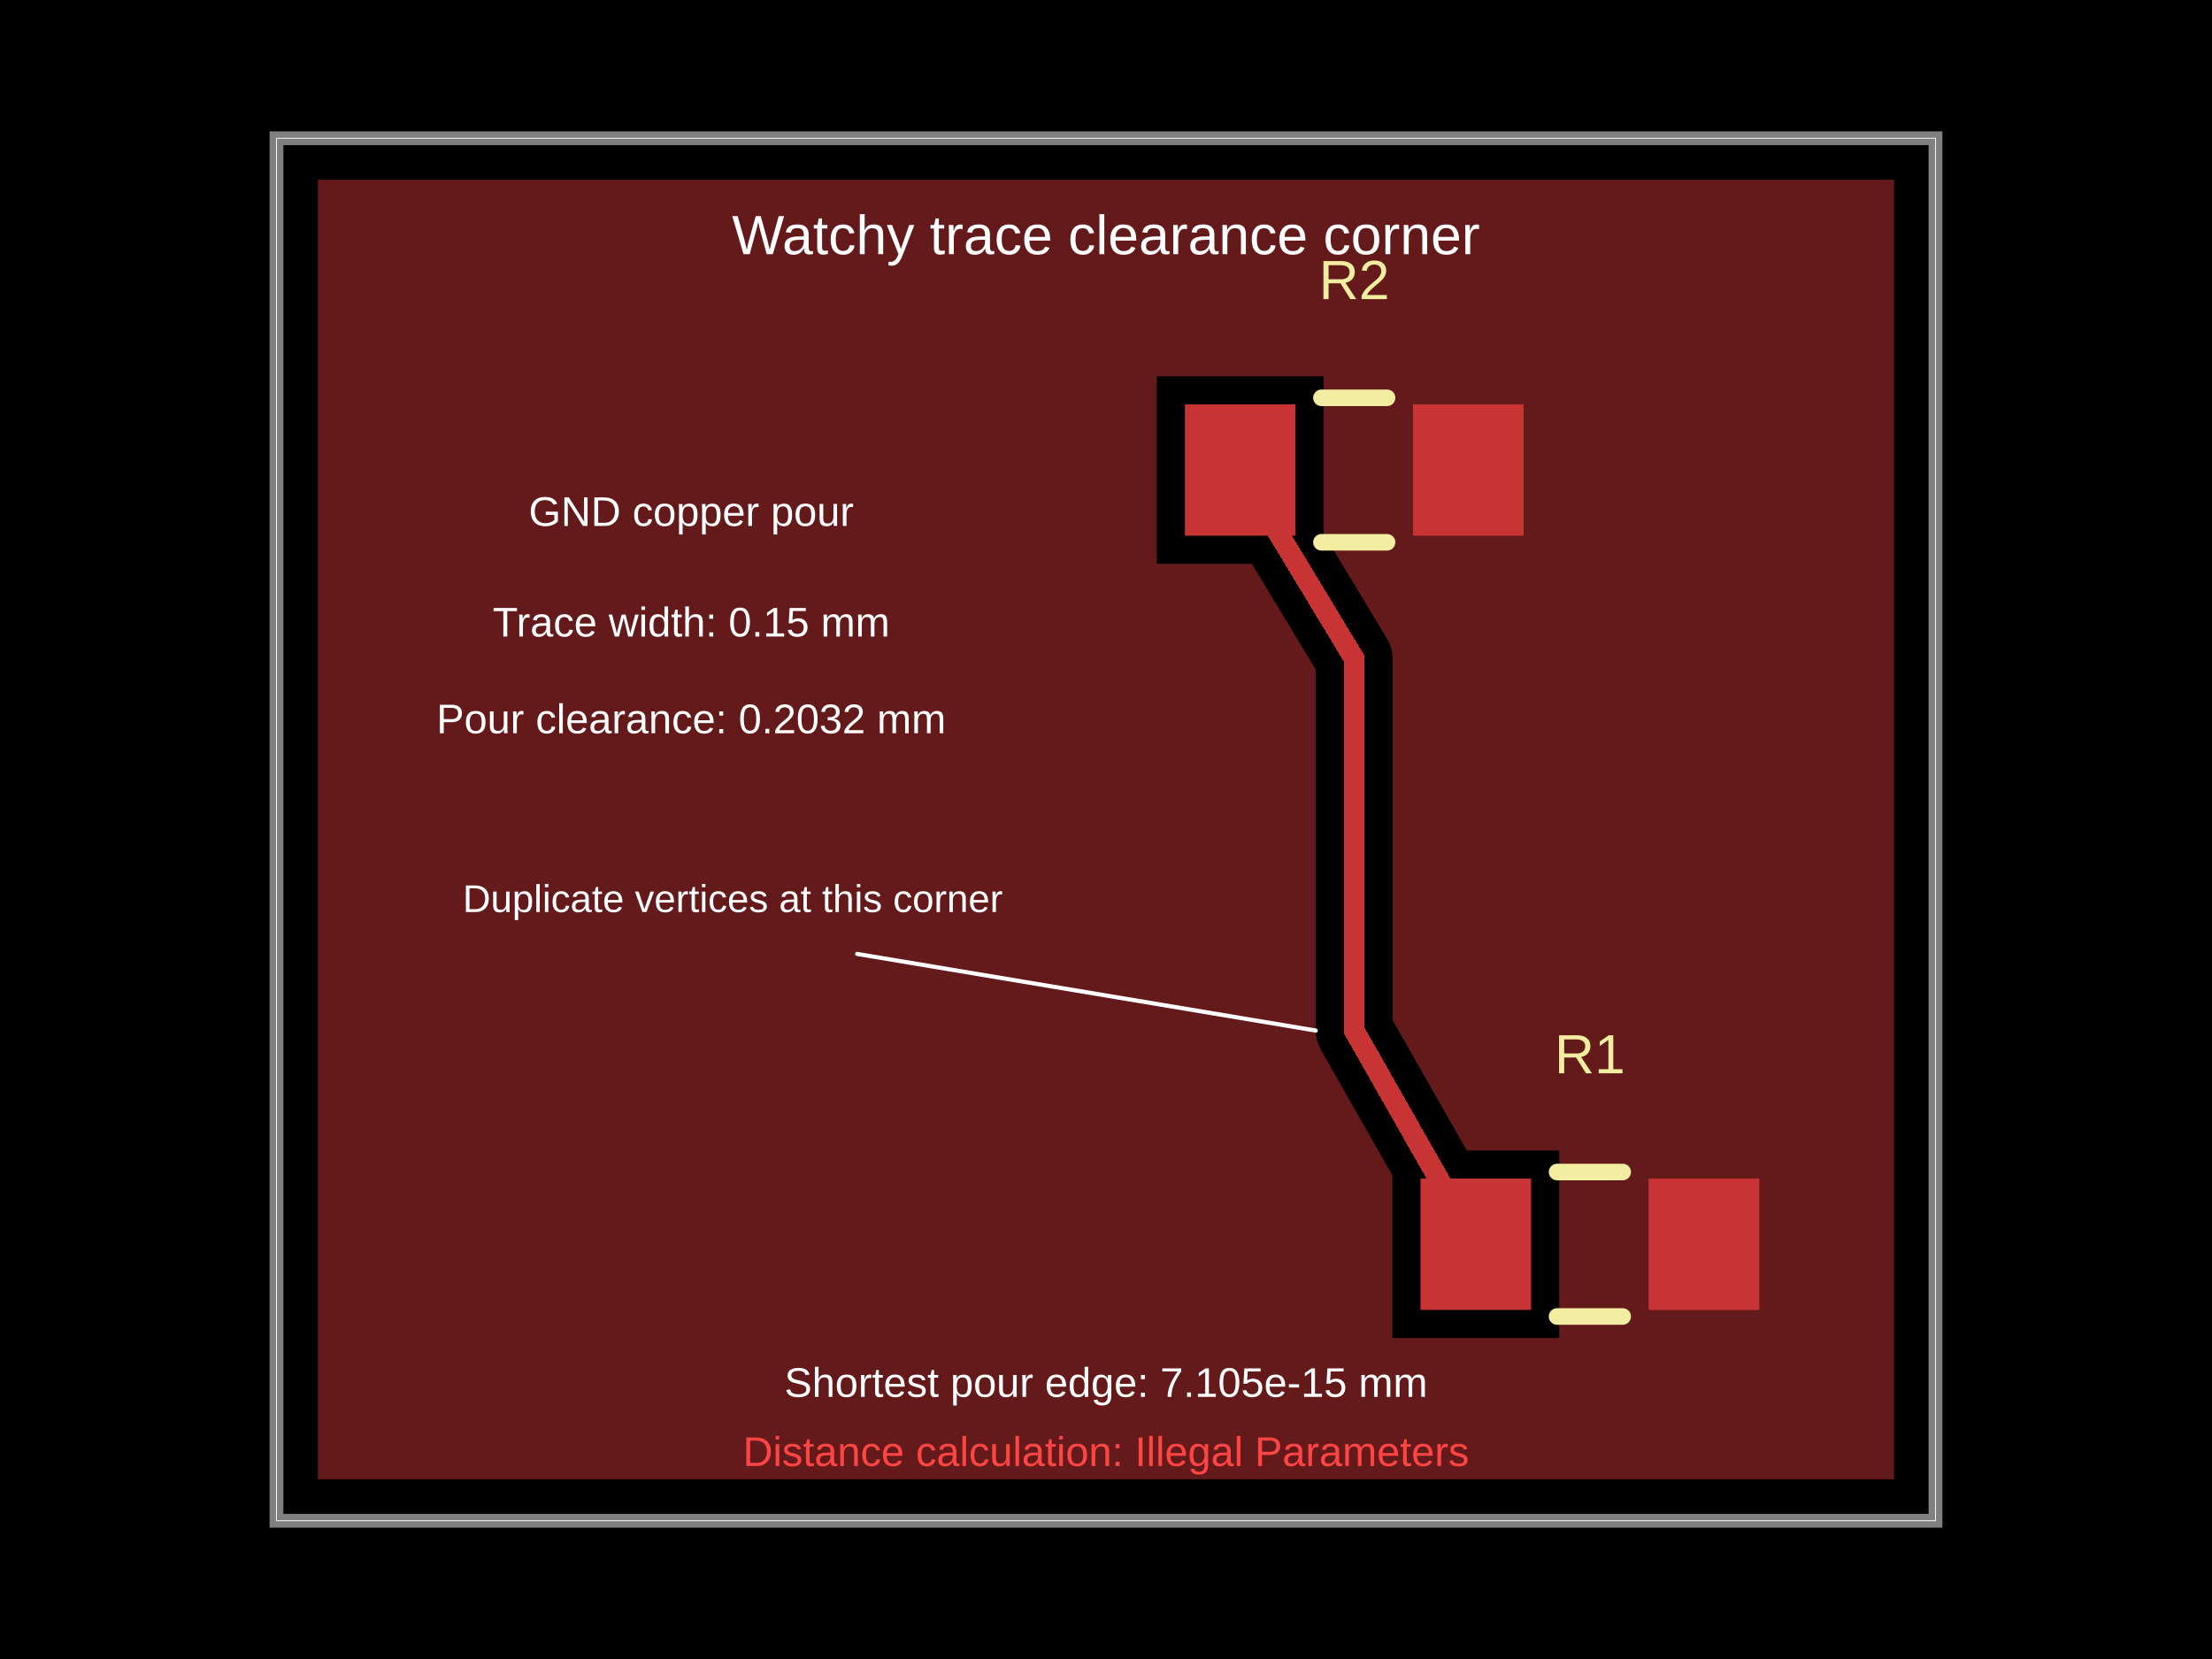
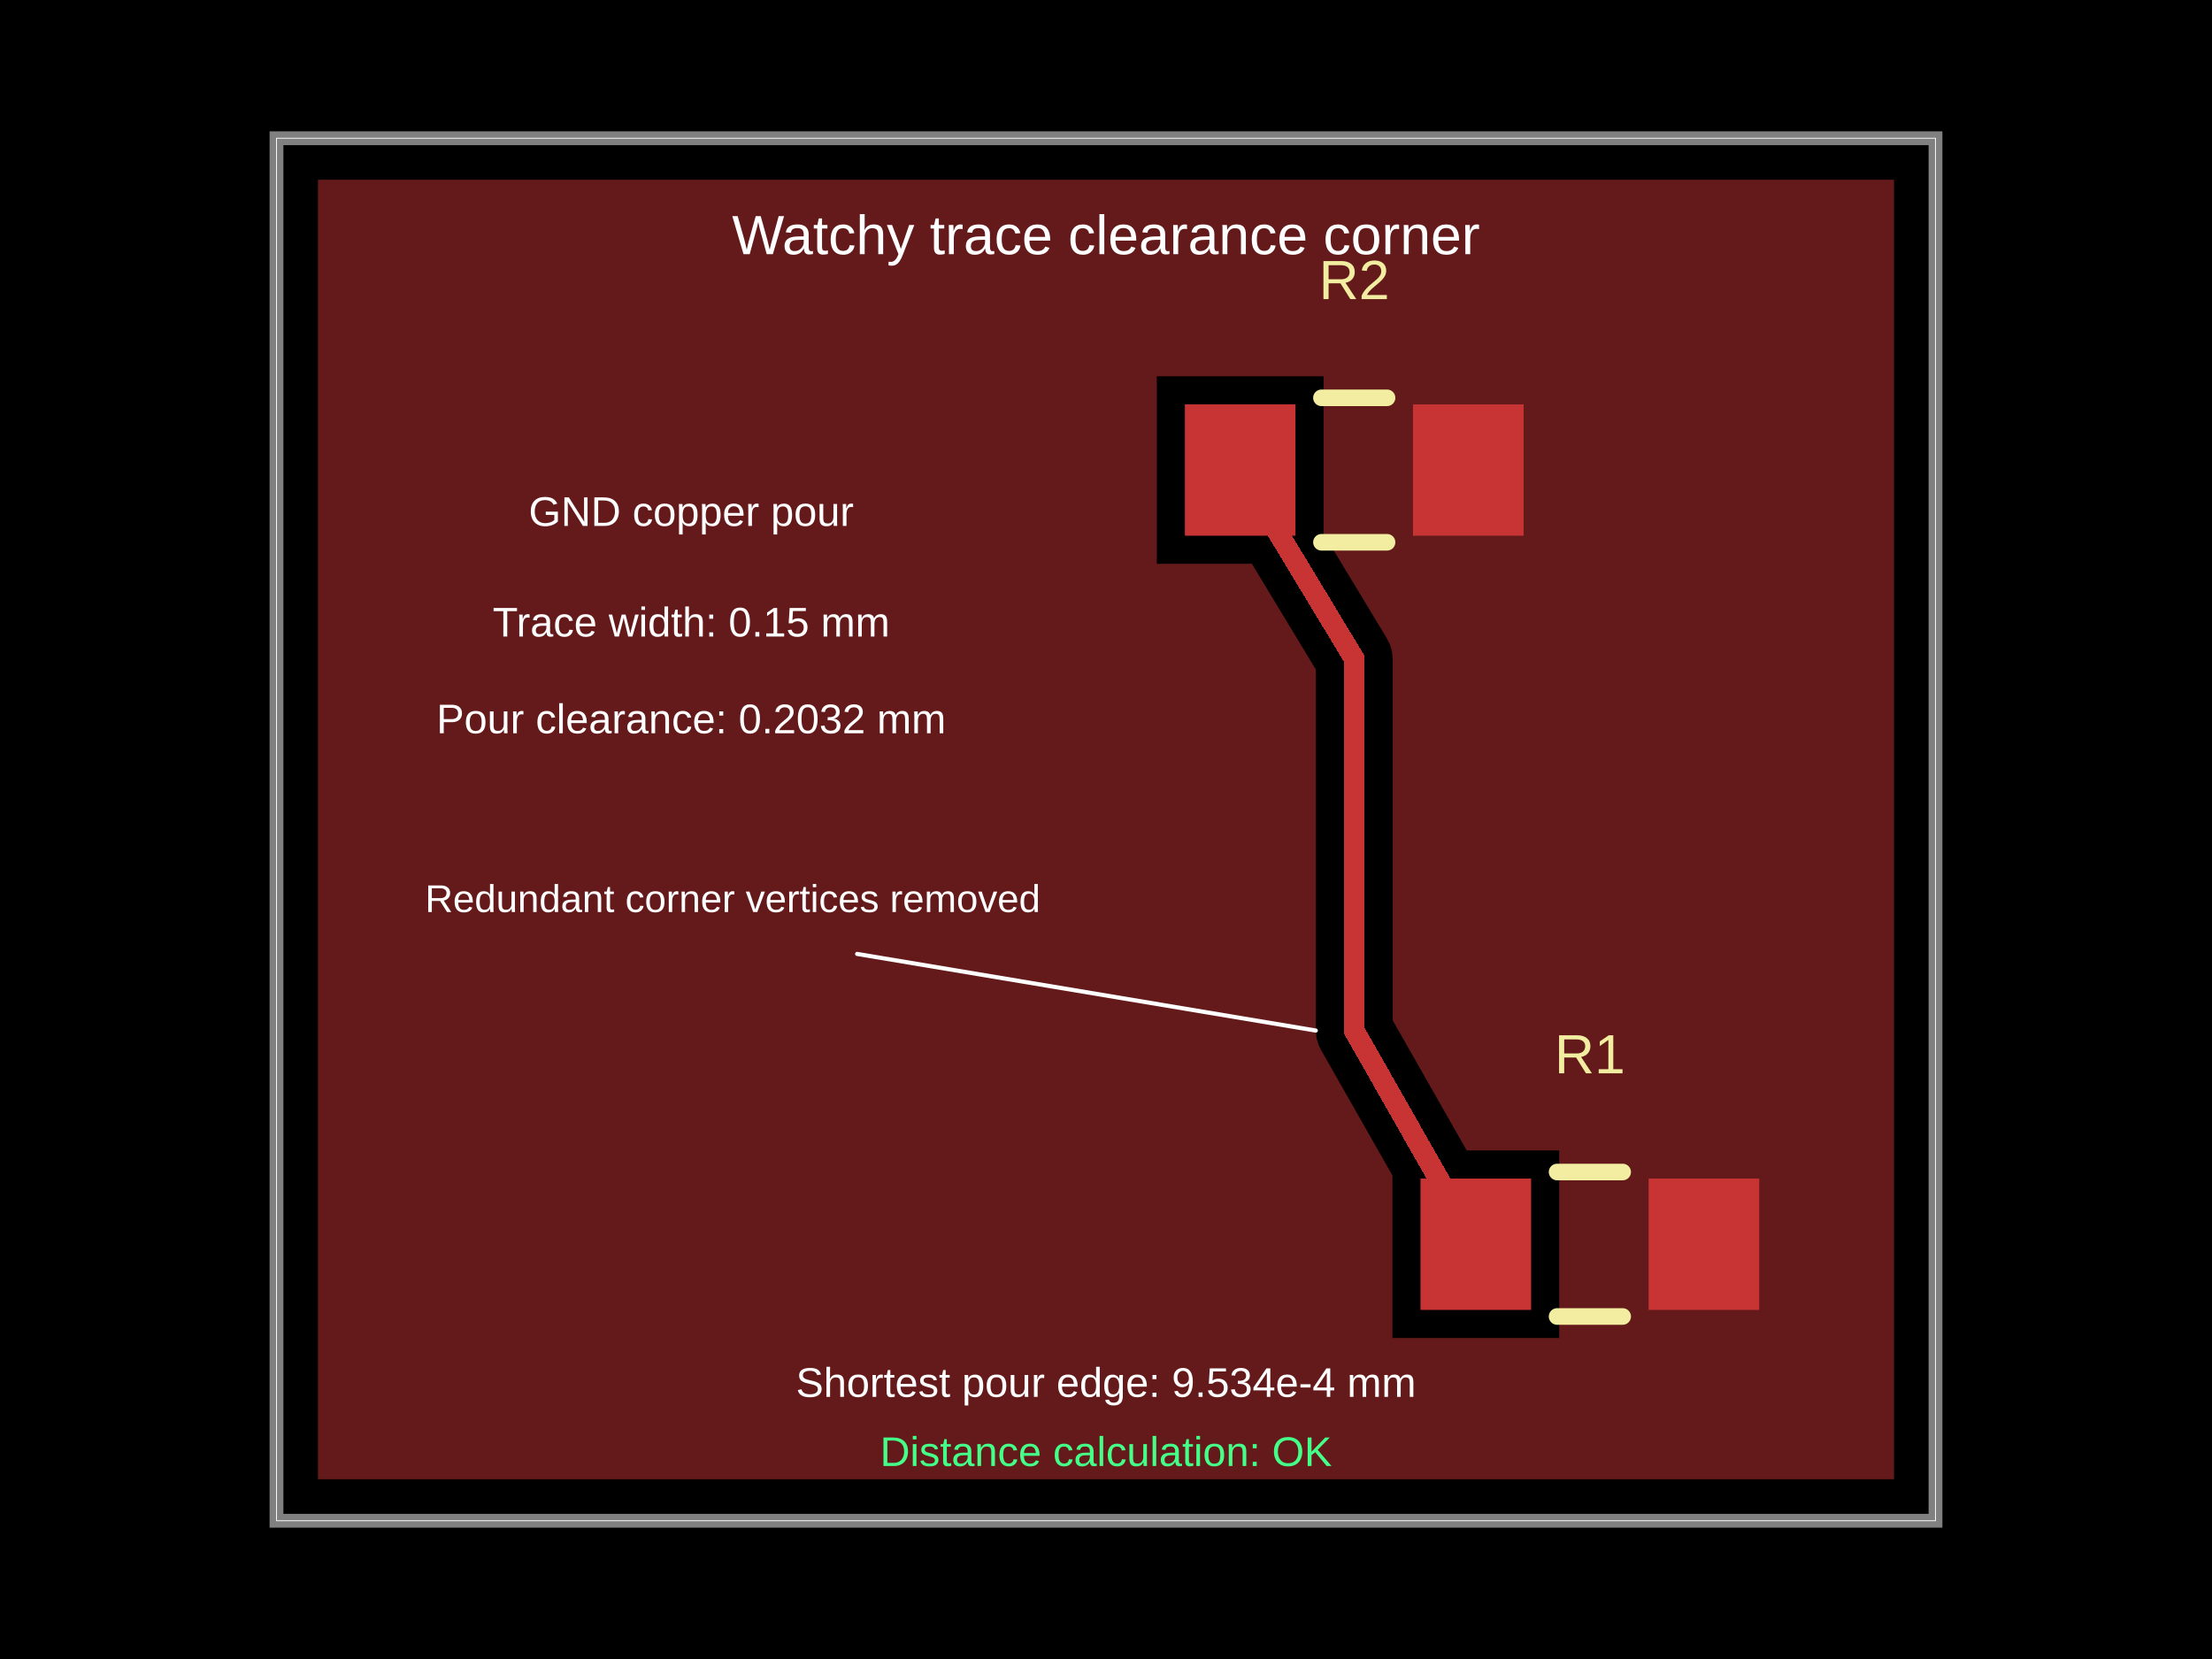
<svg xmlns="http://www.w3.org/2000/svg" width="800" height="600" data-software-used-string="@tscircuit/core@0.0.2167">
  <style />
  <rect class="boundary" x="0" y="0" fill="#000" width="800" height="600" data-type="pcb_background" data-pcb-layer="global" />
  <rect class="pcb-boundary" fill="none" stroke="#fff" stroke-width="0.3" x="100" y="50" width="600" height="500" data-type="pcb_boundary" data-pcb-layer="global" />
  <path class="pcb-board" d="M 100 550 L 700 550 L 700 50 L 100 50 Z" fill="none" stroke="rgba(255, 255, 255, 0.5)" stroke-width="5" data-type="pcb_board" data-pcb-layer="board" />
  <rect class="pcb-pad" fill="rgb(200, 52, 52)" x="513.75" y="426.25" width="40" height="47.5" data-type="pcb_smtpad" data-pcb-layer="top" />
  <rect class="pcb-pad" fill="rgb(200, 52, 52)" x="596.25" y="426.25" width="40" height="47.5" data-type="pcb_smtpad" data-pcb-layer="top" />
  <rect class="pcb-pad" fill="rgb(200, 52, 52)" x="428.53" y="146.25" width="40" height="47.5" data-type="pcb_smtpad" data-pcb-layer="top" />
  <rect class="pcb-pad" fill="rgb(200, 52, 52)" x="511.03" y="146.25" width="40" height="47.5" data-type="pcb_smtpad" data-pcb-layer="top" />
  <path class="pcb-trace" stroke="rgb(200, 52, 52)" fill="none" d="M 533.75 450 L 489.78 372.715" stroke-width="7.5" stroke-linecap="round" stroke-linejoin="round" shape-rendering="crispEdges" data-type="pcb_trace" data-pcb-layer="top" />
  <path class="pcb-trace" stroke="rgb(200, 52, 52)" fill="none" d="M 489.78 372.715 L 489.78 238.247" stroke-width="7.5" stroke-linecap="round" stroke-linejoin="round" shape-rendering="crispEdges" data-type="pcb_trace" data-pcb-layer="top" />
  <path class="pcb-trace" stroke="rgb(200, 52, 52)" fill="none" d="M 489.78 238.247 L 448.53 170" stroke-width="7.5" stroke-linecap="round" stroke-linejoin="round" shape-rendering="crispEdges" data-type="pcb_trace" data-pcb-layer="top" />
-   <path class="pcb-copper-pour pcb-copper-pour-brep" d="M 685 535 L 115 535 L 115 65 L 685 65 L 685 535 Z M 503.59 483.91 L 563.91 483.91 L 563.91 416.09 L 530.461 416.09 L 503.69 369.035 L 503.69 238.247 L 503.423 235.533 L 502.632 232.924 L 501.644 231.076 L 501.685 231.052 L 478.69 193.008 L 478.69 136.09 L 418.37 136.09 L 418.37 203.91 L 452.773 203.91 L 475.87 242.124 L 475.87 372.715 L 475.87 372.715 L 476.138 375.429 L 476.929 378.038 L 477.744 379.563 L 477.69 379.593 L 503.59 425.117 L 503.59 483.91 Z" fill="rgb(200, 52, 52)" fill-rule="evenodd" fill-opacity="0.5" data-type="pcb_copper_pour" data-pcb-layer="top" />
+   <path class="pcb-copper-pour pcb-copper-pour-brep" d="M 685 535 L 115 535 L 115 65 L 685 65 L 685 535 Z M 503.59 483.91 L 563.91 483.91 L 563.91 416.09 L 530.461 416.09 L 503.69 369.035 L 503.69 238.247 L 503.423 235.533 L 502.632 232.924 L 501.644 231.076 L 501.685 231.052 L 478.69 193.008 L 478.69 136.09 L 418.37 136.09 L 418.37 203.91 L 452.773 203.91 L 475.87 242.124 L 475.87 372.715 L 476.138 375.429 L 476.929 378.038 L 477.744 379.563 L 477.69 379.593 L 503.59 425.117 L 503.59 483.91 Z" fill="rgb(200, 52, 52)" fill-rule="evenodd" fill-opacity="0.5" data-type="pcb_copper_pour" data-pcb-layer="top" />
  <path class="pcb-silkscreen pcb-silkscreen-top" d="M 563.137 423.875 L 586.863 423.875" fill="none" stroke="#f2eda1" stroke-width="6" stroke-linecap="round" stroke-linejoin="round" data-pcb-component-id="pcb_component_0" data-pcb-silkscreen-path-id="pcb_silkscreen_path_0" data-type="pcb_silkscreen_path" data-pcb-layer="top" />
  <path class="pcb-silkscreen pcb-silkscreen-top" d="M 563.137 476.125 L 586.863 476.125" fill="none" stroke="#f2eda1" stroke-width="6" stroke-linecap="round" stroke-linejoin="round" data-pcb-component-id="pcb_component_0" data-pcb-silkscreen-path-id="pcb_silkscreen_path_1" data-type="pcb_silkscreen_path" data-pcb-layer="top" />
  <text x="0" y="0" dx="0" dy="0" fill="#f2eda1" font-family="Arial, sans-serif" font-size="20" text-anchor="middle" dominant-baseline="central" transform="matrix(1,0,0,1,575,381.25)" class="pcb-silkscreen-text pcb-silkscreen-top" data-pcb-silkscreen-text-id="pcb_silkscreen_text_0" stroke="none" data-type="pcb_silkscreen_text" data-pcb-layer="top">R1</text>
  <path class="pcb-silkscreen pcb-silkscreen-top" d="M 477.918 143.875 L 501.643 143.875" fill="none" stroke="#f2eda1" stroke-width="6" stroke-linecap="round" stroke-linejoin="round" data-pcb-component-id="pcb_component_1" data-pcb-silkscreen-path-id="pcb_silkscreen_path_2" data-type="pcb_silkscreen_path" data-pcb-layer="top" />
  <path class="pcb-silkscreen pcb-silkscreen-top" d="M 477.918 196.125 L 501.643 196.125" fill="none" stroke="#f2eda1" stroke-width="6" stroke-linecap="round" stroke-linejoin="round" data-pcb-component-id="pcb_component_1" data-pcb-silkscreen-path-id="pcb_silkscreen_path_3" data-type="pcb_silkscreen_path" data-pcb-layer="top" />
  <text x="0" y="0" dx="0" dy="0" fill="#f2eda1" font-family="Arial, sans-serif" font-size="20" text-anchor="middle" dominant-baseline="central" transform="matrix(1,0,0,1,489.7804,101.25)" class="pcb-silkscreen-text pcb-silkscreen-top" data-pcb-silkscreen-text-id="pcb_silkscreen_text_1" stroke="none" data-type="pcb_silkscreen_text" data-pcb-layer="top">R2</text>
  <text x="400" y="85" fill="#ffffff" font-family="Arial, sans-serif" font-size="20" text-anchor="middle" dominant-baseline="central" class="pcb-note-text" data-type="pcb_note_text" data-pcb-note-text-id="pcb_note_text_0" data-pcb-layer="overlay">Watchy trace clearance corner</text>
  <text x="250" y="185" fill="#ffffff" font-family="Arial, sans-serif" font-size="15" text-anchor="middle" dominant-baseline="central" class="pcb-note-text" data-type="pcb_note_text" data-pcb-note-text-id="pcb_note_text_1" data-pcb-layer="overlay">GND copper pour</text>
  <text x="250" y="225" fill="#ffffff" font-family="Arial, sans-serif" font-size="15" text-anchor="middle" dominant-baseline="central" class="pcb-note-text" data-type="pcb_note_text" data-pcb-note-text-id="pcb_note_text_2" data-pcb-layer="overlay">Trace width: 0.15 mm</text>
  <text x="250" y="260" fill="#ffffff" font-family="Arial, sans-serif" font-size="15" text-anchor="middle" dominant-baseline="central" class="pcb-note-text" data-type="pcb_note_text" data-pcb-note-text-id="pcb_note_text_3" data-pcb-layer="overlay">Pour clearance: 0.2032 mm</text>
-   <text x="265" y="325" fill="#ffffff" font-family="Arial, sans-serif" font-size="14" text-anchor="middle" dominant-baseline="central" class="pcb-note-text" data-type="pcb_note_text" data-pcb-note-text-id="pcb_note_text_4" data-pcb-layer="overlay">Duplicate vertices at this corner</text>
+   <text x="265" y="325" fill="#ffffff" font-family="Arial, sans-serif" font-size="14" text-anchor="middle" dominant-baseline="central" class="pcb-note-text" data-type="pcb_note_text" data-pcb-note-text-id="pcb_note_text_4" data-pcb-layer="overlay">Redundant corner vertices removed</text>
  <line x1="310" y1="345" x2="475.87" y2="372.715" stroke="#ffffff" stroke-width="1.5" stroke-linecap="round" class="pcb-note-line" data-type="pcb_note_line" data-pcb-note-line-id="pcb_note_line_0" data-pcb-layer="overlay" />
-   <text x="400" y="500" fill="#ffffff" font-family="Arial, sans-serif" font-size="15" text-anchor="middle" dominant-baseline="central" class="pcb-note-text" data-type="pcb_note_text" data-pcb-note-text-id="pcb_note_text_5" data-pcb-layer="overlay">Shortest pour edge: 7.105e-15 mm</text>
-   <text x="400" y="525" fill="#ff4444" font-family="Arial, sans-serif" font-size="15" text-anchor="middle" dominant-baseline="central" class="pcb-note-text" data-type="pcb_note_text" data-pcb-note-text-id="pcb_note_text_6" data-pcb-layer="overlay">Distance calculation: Illegal Parameters</text>
+   <text x="400" y="500" fill="#ffffff" font-family="Arial, sans-serif" font-size="15" text-anchor="middle" dominant-baseline="central" class="pcb-note-text" data-type="pcb_note_text" data-pcb-note-text-id="pcb_note_text_5" data-pcb-layer="overlay">Shortest pour edge: 9.534e-4 mm</text>
+   <text x="400" y="525" fill="#44ff88" font-family="Arial, sans-serif" font-size="15" text-anchor="middle" dominant-baseline="central" class="pcb-note-text" data-type="pcb_note_text" data-pcb-note-text-id="pcb_note_text_6" data-pcb-layer="overlay">Distance calculation: OK</text>
</svg>
